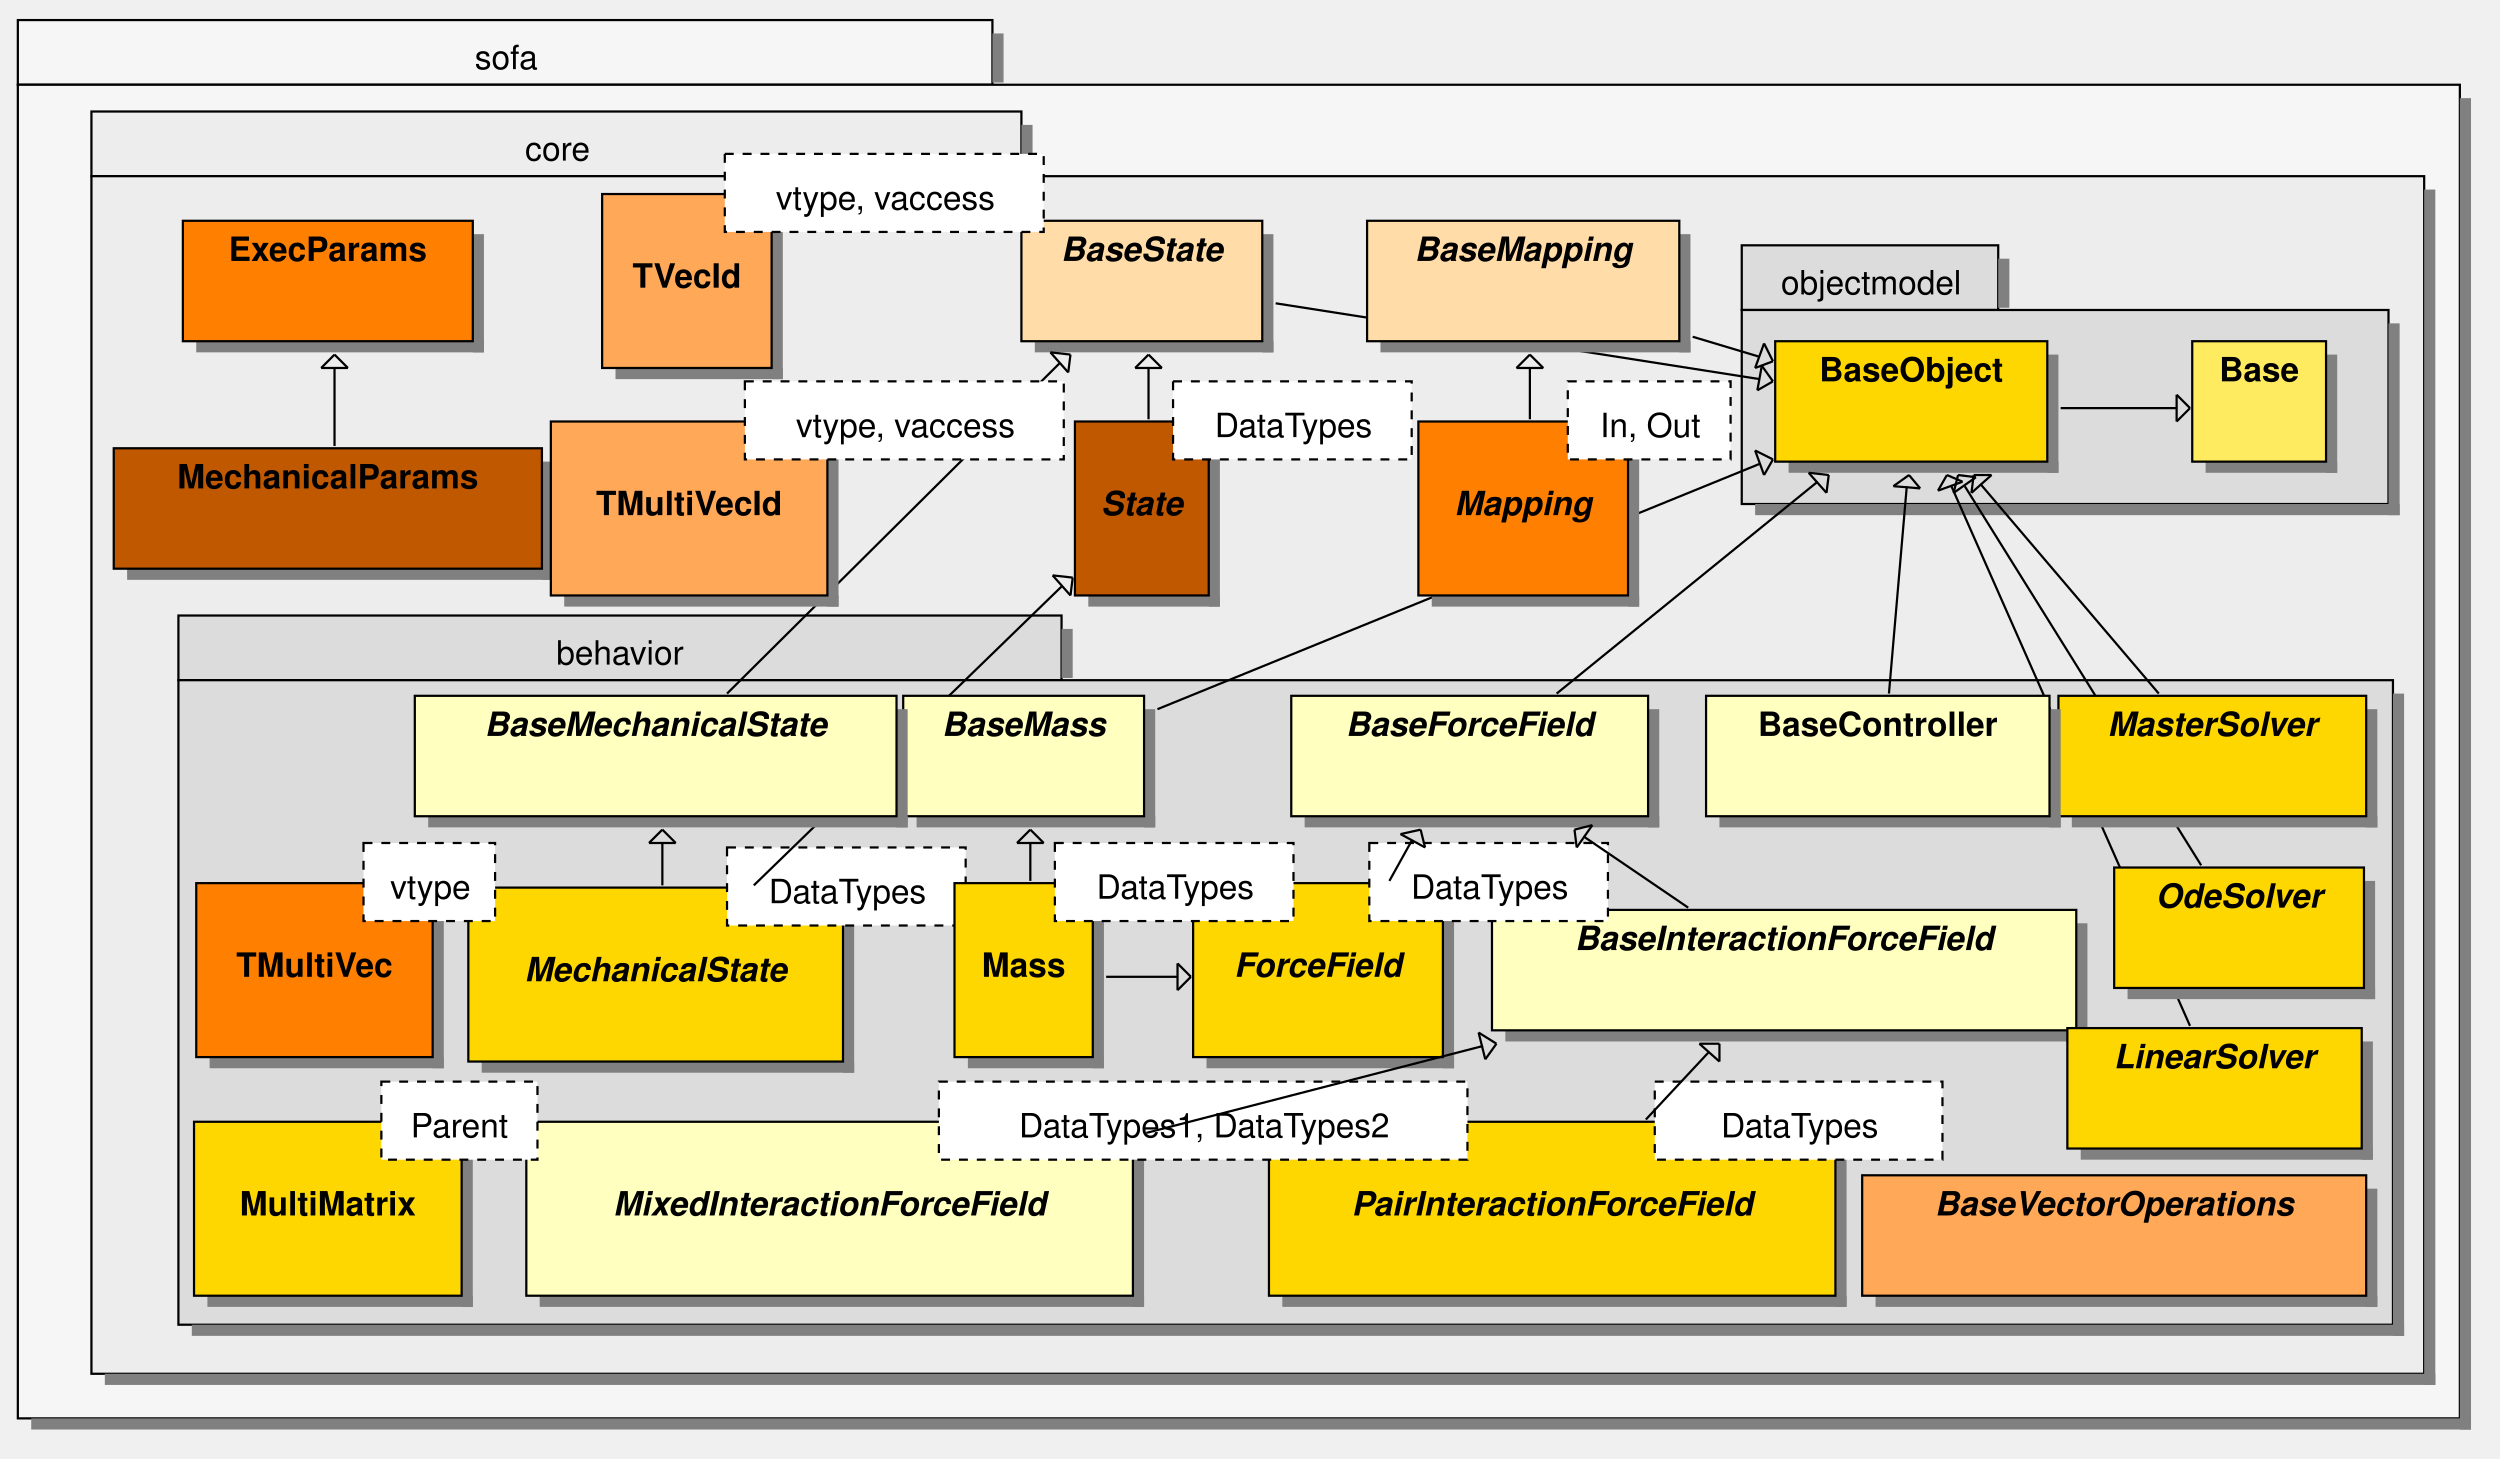
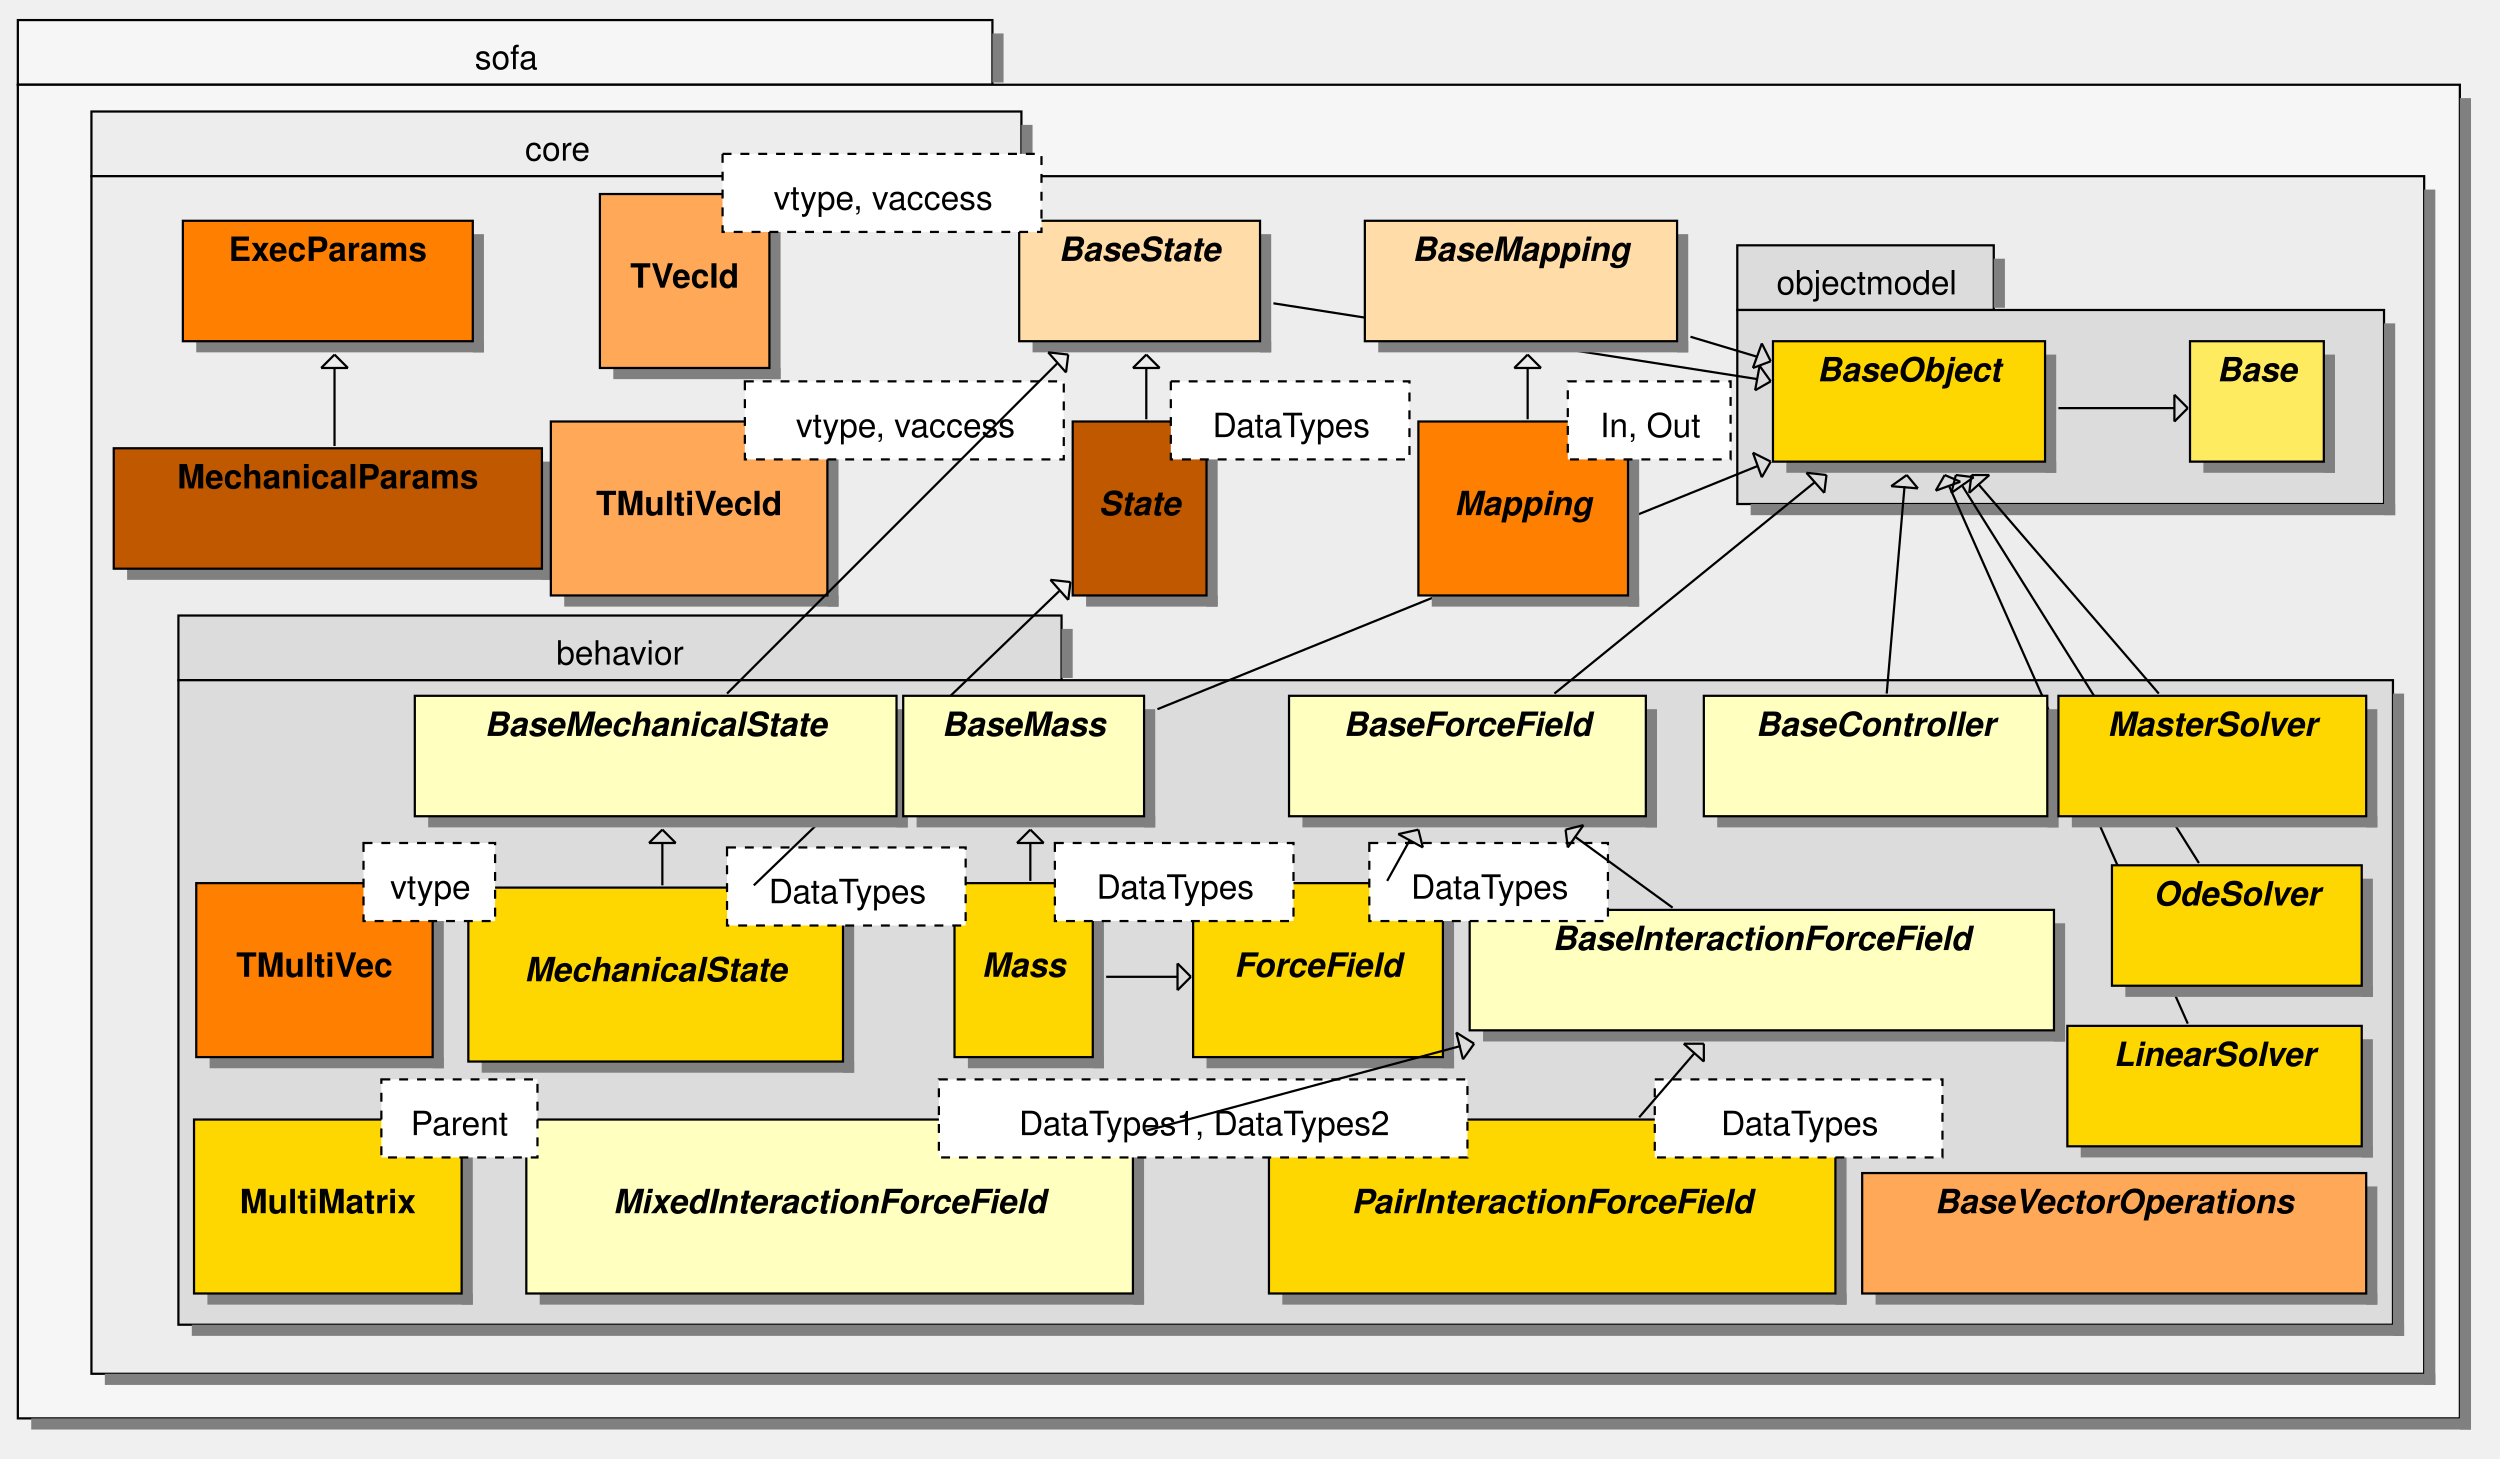
<svg xmlns="http://www.w3.org/2000/svg" width="1121" height="654" version="1.1">
  <g>
    <rect fill="#f6f6f6" stroke="black" stroke-width="1" stroke-opacity="1" x="8" y="9" width="437" height="29" />
    <rect fill="#808080" stroke="none" stroke-opacity="1" x="445" y="15" width="5" height="22" />
    <text font-family="Helvetica" font-size="15" fill="#000000" xml:space="preserve" text-anchor="middle" x="227" y="31">sofa</text>
    <rect fill="#f6f6f6" stroke="black" stroke-width="1" stroke-opacity="1" x="8" y="38" width="1095" height="598" />
    <rect fill="#808080" stroke="none" stroke-opacity="1" x="1103" y="44" width="5" height="597" />
    <rect fill="#808080" stroke="none" stroke-opacity="1" x="14" y="636" width="1094" height="5" />
  </g>
  <g>
    <rect fill="#ededed" stroke="black" stroke-width="1" stroke-opacity="1" x="41" y="50" width="417" height="29" />
    <rect fill="#808080" stroke="none" stroke-opacity="1" x="458" y="56" width="5" height="22" />
    <text font-family="Helvetica" font-size="15" fill="#000000" xml:space="preserve" text-anchor="middle" x="250" y="72">core</text>
    <rect fill="#ededed" stroke="black" stroke-width="1" stroke-opacity="1" x="41" y="79" width="1046" height="537" />
    <rect fill="#808080" stroke="none" stroke-opacity="1" x="1087" y="85" width="5" height="536" />
    <rect fill="#808080" stroke="none" stroke-opacity="1" x="47" y="616" width="1045" height="5" />
  </g>
  <g>
-     <rect fill="#dcdcdc" stroke="black" stroke-width="1" stroke-opacity="1" x="781" y="110" width="115" height="29" />
-     <rect fill="#808080" stroke="none" stroke-opacity="1" x="896" y="116" width="5" height="22" />
-     <text font-family="Helvetica" font-size="15" fill="#000000" xml:space="preserve" text-anchor="middle" x="839" y="132">objectmodel</text>
-     <rect fill="#dcdcdc" stroke="black" stroke-width="1" stroke-opacity="1" x="781" y="139" width="290" height="87" />
-     <rect fill="#808080" stroke="none" stroke-opacity="1" x="1071" y="145" width="5" height="86" />
-     <rect fill="#808080" stroke="none" stroke-opacity="1" x="787" y="226" width="289" height="5" />
-   </g>
-   <g>
    <rect fill="#dcdcdc" stroke="black" stroke-width="1" stroke-opacity="1" x="80" y="276" width="396" height="29" />
    <rect fill="#808080" stroke="none" stroke-opacity="1" x="476" y="282" width="5" height="22" />
    <text font-family="Helvetica" font-size="15" fill="#000000" xml:space="preserve" text-anchor="middle" x="278" y="298">behavior</text>
    <rect fill="#dcdcdc" stroke="black" stroke-width="1" stroke-opacity="1" x="80" y="305" width="993" height="289" />
    <rect fill="#808080" stroke="none" stroke-opacity="1" x="1073" y="311" width="5" height="288" />
    <rect fill="#808080" stroke="none" stroke-opacity="1" x="86" y="594" width="992" height="5" />
  </g>
  <g>
-     <rect fill="#808080" stroke="none" stroke-opacity="1" x="918" y="159" width="5" height="53" />
-     <rect fill="#808080" stroke="none" stroke-opacity="1" x="802" y="207" width="121" height="5" />
-     <rect fill="#ffd700" stroke="black" stroke-width="1" stroke-opacity="1" x="796" y="153" width="122" height="54" />
-     <text font-family="Helvetica" font-size="15" fill="#000000" xml:space="preserve" font-weight="bold" text-anchor="middle" x="857" y="171">BaseObject</text>
-   </g>
-   <g>
-     <rect fill="#808080" stroke="none" stroke-opacity="1" x="739" y="318" width="5" height="53" />
-     <rect fill="#808080" stroke="none" stroke-opacity="1" x="585" y="366" width="159" height="5" />
-     <rect fill="#ffffc0" stroke="black" stroke-width="1" stroke-opacity="1" x="579" y="312" width="160" height="54" />
-     <text font-family="Helvetica" font-size="15" fill="#000000" xml:space="preserve" font-weight="bold" font-style="italic" text-anchor="middle" x="659" y="330">BaseForceField</text>
-   </g>
-   <g>
-     <rect fill="#808080" stroke="none" stroke-opacity="1" x="566" y="105" width="5" height="53" />
-     <rect fill="#808080" stroke="none" stroke-opacity="1" x="464" y="153" width="107" height="5" />
-     <rect fill="#ffdca8" stroke="black" stroke-width="1" stroke-opacity="1" x="458" y="99" width="108" height="54" />
-     <text font-family="Helvetica" font-size="15" fill="#000000" xml:space="preserve" font-weight="bold" font-style="italic" text-anchor="middle" x="512" y="117">BaseState</text>
-   </g>
-   <g>
-     <line stroke="black" stroke-opacity="1" x1="572" y1="136" x2="789" y2="170" />
-     <line stroke="black" stroke-opacity="1" x1="795" y1="171" x2="790" y2="164" />
-     <line stroke="black" stroke-opacity="1" x1="795" y1="171" x2="788" y2="175" />
-     <line stroke="black" stroke-opacity="1" x1="790" y1="164" x2="788" y2="175" />
-   </g>
-   <g>
-     <line stroke="black" stroke-opacity="1" x1="698" y1="311" x2="815" y2="216" />
-     <line stroke="black" stroke-opacity="1" x1="820" y1="213" x2="811" y2="212" />
-     <line stroke="black" stroke-opacity="1" x1="820" y1="213" x2="819" y2="221" />
-     <line stroke="black" stroke-opacity="1" x1="811" y1="212" x2="819" y2="221" />
+     <rect fill="#dcdcdc" stroke="black" stroke-width="1" stroke-opacity="1" x="779" y="110" width="115" height="29" />
+     <rect fill="#808080" stroke="none" stroke-opacity="1" x="894" y="116" width="5" height="22" />
+     <text font-family="Helvetica" font-size="15" fill="#000000" xml:space="preserve" text-anchor="middle" x="837" y="132">objectmodel</text>
+     <rect fill="#dcdcdc" stroke="black" stroke-width="1" stroke-opacity="1" x="779" y="139" width="290" height="87" />
+     <rect fill="#808080" stroke="none" stroke-opacity="1" x="1069" y="145" width="5" height="86" />
+     <rect fill="#808080" stroke="none" stroke-opacity="1" x="785" y="226" width="289" height="5" />
+   </g>
+   <g>
+     <rect fill="#808080" stroke="none" stroke-opacity="1" x="917" y="159" width="5" height="53" />
+     <rect fill="#808080" stroke="none" stroke-opacity="1" x="801" y="207" width="121" height="5" />
+     <rect fill="#ffd700" stroke="black" stroke-width="1" stroke-opacity="1" x="795" y="153" width="122" height="54" />
+     <text font-family="Helvetica" font-size="15" fill="#000000" xml:space="preserve" font-weight="bold" font-style="italic" text-anchor="middle" x="856" y="171">BaseObject</text>
+   </g>
+   <g>
+     <rect fill="#808080" stroke="none" stroke-opacity="1" x="738" y="318" width="5" height="53" />
+     <rect fill="#808080" stroke="none" stroke-opacity="1" x="584" y="366" width="159" height="5" />
+     <rect fill="#ffffc0" stroke="black" stroke-width="1" stroke-opacity="1" x="578" y="312" width="160" height="54" />
+     <text font-family="Helvetica" font-size="15" fill="#000000" xml:space="preserve" font-weight="bold" font-style="italic" text-anchor="middle" x="658" y="330">BaseForceField</text>
+   </g>
+   <g>
+     <rect fill="#808080" stroke="none" stroke-opacity="1" x="565" y="105" width="5" height="53" />
+     <rect fill="#808080" stroke="none" stroke-opacity="1" x="463" y="153" width="107" height="5" />
+     <rect fill="#ffdca8" stroke="black" stroke-width="1" stroke-opacity="1" x="457" y="99" width="108" height="54" />
+     <text font-family="Helvetica" font-size="15" fill="#000000" xml:space="preserve" font-weight="bold" font-style="italic" text-anchor="middle" x="511" y="117">BaseState</text>
+   </g>
+   <g>
+     <line stroke="black" stroke-opacity="1" x1="697" y1="311" x2="814" y2="216" />
+     <line stroke="black" stroke-opacity="1" x1="819" y1="213" x2="810" y2="212" />
+     <line stroke="black" stroke-opacity="1" x1="819" y1="213" x2="818" y2="221" />
+     <line stroke="black" stroke-opacity="1" x1="810" y1="212" x2="818" y2="221" />
+   </g>
+   <g>
+     <line stroke="black" stroke-opacity="1" x1="571" y1="136" x2="788" y2="170" />
+     <line stroke="black" stroke-opacity="1" x1="794" y1="171" x2="789" y2="164" />
+     <line stroke="black" stroke-opacity="1" x1="794" y1="171" x2="787" y2="175" />
+     <line stroke="black" stroke-opacity="1" x1="789" y1="164" x2="787" y2="175" />
  </g>
  <g>
    <rect fill="#808080" stroke="none" stroke-opacity="1" x="647" y="402" width="5" height="77" />
    <rect fill="#808080" stroke="none" stroke-opacity="1" x="541" y="474" width="111" height="5" />
    <rect fill="#ffd700" stroke="black" stroke-width="1" stroke-opacity="1" x="535" y="396" width="112" height="78" />
    <text font-family="Helvetica" font-size="15" fill="#000000" xml:space="preserve" font-weight="bold" font-style="italic" text-anchor="middle" x="591" y="438">ForceField</text>
  </g>
  <g>
-     <rect fill="#808080" stroke="none" stroke-opacity="1" x="931" y="414" width="5" height="53" />
-     <rect fill="#808080" stroke="none" stroke-opacity="1" x="675" y="462" width="261" height="5" />
-     <rect fill="#ffffc0" stroke="black" stroke-width="1" stroke-opacity="1" x="669" y="408" width="262" height="54" />
-     <text font-family="Helvetica" font-size="15" fill="#000000" xml:space="preserve" font-weight="bold" font-style="italic" text-anchor="middle" x="800" y="426">BaseInteractionForceField</text>
-   </g>
-   <g>
-     <rect fill="#808080" stroke="none" stroke-opacity="1" x="346" y="93" width="5" height="77" />
-     <rect fill="#808080" stroke="none" stroke-opacity="1" x="276" y="165" width="75" height="5" />
-     <rect fill="#ffa858" stroke="black" stroke-width="1" stroke-opacity="1" x="270" y="87" width="76" height="78" />
-     <text font-family="Helvetica" font-size="15" fill="#000000" xml:space="preserve" font-weight="bold" text-anchor="middle" x="308" y="129">TVecId</text>
-   </g>
-   <g>
-     <rect fill="#808080" stroke="none" stroke-opacity="1" x="542" y="195" width="5" height="77" />
-     <rect fill="#808080" stroke="none" stroke-opacity="1" x="488" y="267" width="59" height="5" />
-     <rect fill="#c05800" stroke="black" stroke-width="1" stroke-opacity="1" x="482" y="189" width="60" height="78" />
-     <text font-family="Helvetica" font-size="15" fill="#000000" xml:space="preserve" font-weight="bold" font-style="italic" text-anchor="middle" x="512" y="231">State</text>
-   </g>
-   <g>
-     <rect fill="white" stroke-dasharray="4,4" stroke="black" stroke-width="1" stroke-opacity="1" x="325" y="69" width="143" height="35" />
-     <text font-family="Helvetica" font-size="15" fill="#000000" xml:space="preserve" text-anchor="middle" x="397" y="94">vtype, vaccess</text>
-   </g>
-   <g>
-     <rect fill="white" stroke-dasharray="4,4" stroke="black" stroke-width="1" stroke-opacity="1" x="526" y="171" width="107" height="35" />
-     <text font-family="Helvetica" font-size="15" fill="#000000" xml:space="preserve" text-anchor="middle" x="580" y="196">DataTypes</text>
+     <rect fill="#808080" stroke="none" stroke-opacity="1" x="541" y="195" width="5" height="77" />
+     <rect fill="#808080" stroke="none" stroke-opacity="1" x="487" y="267" width="59" height="5" />
+     <rect fill="#c05800" stroke="black" stroke-width="1" stroke-opacity="1" x="481" y="189" width="60" height="78" />
+     <text font-family="Helvetica" font-size="15" fill="#000000" xml:space="preserve" font-weight="bold" font-style="italic" text-anchor="middle" x="511" y="231">State</text>
+   </g>
+   <g>
+     <rect fill="#808080" stroke="none" stroke-opacity="1" x="921" y="414" width="5" height="53" />
+     <rect fill="#808080" stroke="none" stroke-opacity="1" x="665" y="462" width="261" height="5" />
+     <rect fill="#ffffc0" stroke="black" stroke-width="1" stroke-opacity="1" x="659" y="408" width="262" height="54" />
+     <text font-family="Helvetica" font-size="15" fill="#000000" xml:space="preserve" font-weight="bold" font-style="italic" text-anchor="middle" x="790" y="426">BaseInteractionForceField</text>
+   </g>
+   <g>
+     <rect fill="#808080" stroke="none" stroke-opacity="1" x="345" y="93" width="5" height="77" />
+     <rect fill="#808080" stroke="none" stroke-opacity="1" x="275" y="165" width="75" height="5" />
+     <rect fill="#ffa858" stroke="black" stroke-width="1" stroke-opacity="1" x="269" y="87" width="76" height="78" />
+     <text font-family="Helvetica" font-size="15" fill="#000000" xml:space="preserve" font-weight="bold" text-anchor="middle" x="307" y="129">TVecId</text>
  </g>
  <g>
    <rect fill="white" stroke-dasharray="4,4" stroke="black" stroke-width="1" stroke-opacity="1" x="614" y="378" width="107" height="35" />
    <text font-family="Helvetica" font-size="15" fill="#000000" xml:space="preserve" text-anchor="middle" x="668" y="403">DataTypes</text>
  </g>
  <g>
-     <line stroke="black" stroke-opacity="1" x1="757" y1="407" x2="710" y2="375" />
-     <line stroke="black" stroke-opacity="1" x1="706" y1="372" x2="707" y2="380" />
-     <line stroke="black" stroke-opacity="1" x1="706" y1="372" x2="714" y2="370" />
-     <line stroke="black" stroke-opacity="1" x1="707" y1="380" x2="714" y2="370" />
-   </g>
-   <g>
-     <line stroke="black" stroke-opacity="1" x1="515" y1="188" x2="515" y2="165" />
-     <line stroke="black" stroke-opacity="1" x1="515" y1="159" x2="509" y2="165" />
-     <line stroke="black" stroke-opacity="1" x1="515" y1="159" x2="521" y2="165" />
-     <line stroke="black" stroke-opacity="1" x1="509" y1="165" x2="521" y2="165" />
-   </g>
-   <g>
-     <line stroke="black" stroke-opacity="1" x1="623" y1="395" x2="633" y2="377" />
-     <line stroke="black" stroke-opacity="1" x1="637" y1="372" x2="628" y2="374" />
-     <line stroke="black" stroke-opacity="1" x1="637" y1="372" x2="639" y2="380" />
-     <line stroke="black" stroke-opacity="1" x1="628" y1="374" x2="639" y2="380" />
-   </g>
-   <g>
-     <rect fill="#808080" stroke="none" stroke-opacity="1" x="1059" y="467" width="5" height="53" />
-     <rect fill="#808080" stroke="none" stroke-opacity="1" x="933" y="515" width="131" height="5" />
-     <rect fill="#ffd700" stroke="black" stroke-width="1" stroke-opacity="1" x="927" y="461" width="132" height="54" />
-     <text font-family="Helvetica" font-size="15" fill="#000000" xml:space="preserve" font-weight="bold" font-style="italic" text-anchor="middle" x="993" y="479">LinearSolver</text>
-   </g>
-   <g>
-     <line stroke="black" stroke-opacity="1" x1="982" y1="460" x2="875" y2="218" />
-     <line stroke="black" stroke-opacity="1" x1="873" y1="213" x2="869" y2="220" />
-     <line stroke="black" stroke-opacity="1" x1="873" y1="213" x2="880" y2="216" />
-     <line stroke="black" stroke-opacity="1" x1="869" y1="220" x2="880" y2="216" />
-   </g>
-   <g>
-     <rect fill="#808080" stroke="none" stroke-opacity="1" x="823" y="509" width="5" height="77" />
-     <rect fill="#808080" stroke="none" stroke-opacity="1" x="575" y="581" width="253" height="5" />
-     <rect fill="#ffd700" stroke="black" stroke-width="1" stroke-opacity="1" x="569" y="503" width="254" height="78" />
-     <text font-family="Helvetica" font-size="15" fill="#000000" xml:space="preserve" font-weight="bold" font-style="italic" text-anchor="middle" x="696" y="545">PairInteractionForceField</text>
-   </g>
-   <g>
-     <rect fill="white" stroke-dasharray="4,4" stroke="black" stroke-width="1" stroke-opacity="1" x="742" y="485" width="129" height="35" />
-     <text font-family="Helvetica" font-size="15" fill="#000000" xml:space="preserve" text-anchor="middle" x="807" y="510">DataTypes</text>
-   </g>
-   <g>
-     <line stroke="black" stroke-opacity="1" x1="738" y1="502" x2="766" y2="472" />
-     <line stroke="black" stroke-opacity="1" x1="771" y1="468" x2="762" y2="468" />
-     <line stroke="black" stroke-opacity="1" x1="771" y1="468" x2="771" y2="476" />
-     <line stroke="black" stroke-opacity="1" x1="762" y1="468" x2="771" y2="476" />
-   </g>
-   <g>
-     <rect fill="#808080" stroke="none" stroke-opacity="1" x="1060" y="395" width="5" height="53" />
-     <rect fill="#808080" stroke="none" stroke-opacity="1" x="954" y="443" width="111" height="5" />
-     <rect fill="#ffd700" stroke="black" stroke-width="1" stroke-opacity="1" x="948" y="389" width="112" height="54" />
-     <text font-family="Helvetica" font-size="15" fill="#000000" xml:space="preserve" font-weight="bold" font-style="italic" text-anchor="middle" x="1004" y="407">OdeSolver</text>
-   </g>
-   <g>
-     <line stroke="black" stroke-opacity="1" x1="987" y1="388" x2="881" y2="218" />
-     <line stroke="black" stroke-opacity="1" x1="878" y1="213" x2="876" y2="221" />
-     <line stroke="black" stroke-opacity="1" x1="878" y1="213" x2="886" y2="214" />
-     <line stroke="black" stroke-opacity="1" x1="876" y1="221" x2="886" y2="214" />
+     <rect fill="white" stroke-dasharray="4,4" stroke="black" stroke-width="1" stroke-opacity="1" x="525" y="171" width="107" height="35" />
+     <text font-family="Helvetica" font-size="15" fill="#000000" xml:space="preserve" text-anchor="middle" x="579" y="196">DataTypes</text>
+   </g>
+   <g>
+     <rect fill="white" stroke-dasharray="4,4" stroke="black" stroke-width="1" stroke-opacity="1" x="324" y="69" width="143" height="35" />
+     <text font-family="Helvetica" font-size="15" fill="#000000" xml:space="preserve" text-anchor="middle" x="396" y="94">vtype, vaccess</text>
+   </g>
+   <g>
+     <line stroke="black" stroke-opacity="1" x1="622" y1="395" x2="632" y2="377" />
+     <line stroke="black" stroke-opacity="1" x1="636" y1="372" x2="627" y2="374" />
+     <line stroke="black" stroke-opacity="1" x1="636" y1="372" x2="638" y2="380" />
+     <line stroke="black" stroke-opacity="1" x1="627" y1="374" x2="638" y2="380" />
+   </g>
+   <g>
+     <line stroke="black" stroke-opacity="1" x1="514" y1="188" x2="514" y2="165" />
+     <line stroke="black" stroke-opacity="1" x1="514" y1="159" x2="508" y2="165" />
+     <line stroke="black" stroke-opacity="1" x1="514" y1="159" x2="520" y2="165" />
+     <line stroke="black" stroke-opacity="1" x1="508" y1="165" x2="520" y2="165" />
+   </g>
+   <g>
+     <line stroke="black" stroke-opacity="1" x1="750" y1="407" x2="706" y2="375" />
+     <line stroke="black" stroke-opacity="1" x1="702" y1="372" x2="703" y2="380" />
+     <line stroke="black" stroke-opacity="1" x1="702" y1="372" x2="710" y2="370" />
+     <line stroke="black" stroke-opacity="1" x1="703" y1="380" x2="710" y2="370" />
+   </g>
+   <g>
+     <rect fill="#808080" stroke="none" stroke-opacity="1" x="1059" y="466" width="5" height="53" />
+     <rect fill="#808080" stroke="none" stroke-opacity="1" x="933" y="514" width="131" height="5" />
+     <rect fill="#ffd700" stroke="black" stroke-width="1" stroke-opacity="1" x="927" y="460" width="132" height="54" />
+     <text font-family="Helvetica" font-size="15" fill="#000000" xml:space="preserve" font-weight="bold" font-style="italic" text-anchor="middle" x="993" y="478">LinearSolver</text>
+   </g>
+   <g>
+     <rect fill="#808080" stroke="none" stroke-opacity="1" x="823" y="508" width="5" height="77" />
+     <rect fill="#808080" stroke="none" stroke-opacity="1" x="575" y="580" width="253" height="5" />
+     <rect fill="#ffd700" stroke="black" stroke-width="1" stroke-opacity="1" x="569" y="502" width="254" height="78" />
+     <text font-family="Helvetica" font-size="15" fill="#000000" xml:space="preserve" font-weight="bold" font-style="italic" text-anchor="middle" x="696" y="544">PairInteractionForceField</text>
+   </g>
+   <g>
+     <line stroke="black" stroke-opacity="1" x1="981" y1="459" x2="874" y2="218" />
+     <line stroke="black" stroke-opacity="1" x1="872" y1="213" x2="868" y2="220" />
+     <line stroke="black" stroke-opacity="1" x1="872" y1="213" x2="879" y2="216" />
+     <line stroke="black" stroke-opacity="1" x1="868" y1="220" x2="879" y2="216" />
+   </g>
+   <g>
+     <rect fill="white" stroke-dasharray="4,4" stroke="black" stroke-width="1" stroke-opacity="1" x="742" y="484" width="129" height="35" />
+     <text font-family="Helvetica" font-size="15" fill="#000000" xml:space="preserve" text-anchor="middle" x="807" y="509">DataTypes</text>
+   </g>
+   <g>
+     <line stroke="black" stroke-opacity="1" x1="735" y1="501" x2="760" y2="472" />
+     <line stroke="black" stroke-opacity="1" x1="764" y1="468" x2="755" y2="468" />
+     <line stroke="black" stroke-opacity="1" x1="764" y1="468" x2="764" y2="476" />
+     <line stroke="black" stroke-opacity="1" x1="755" y1="468" x2="764" y2="476" />
+   </g>
+   <g>
+     <rect fill="#808080" stroke="none" stroke-opacity="1" x="1059" y="394" width="5" height="53" />
+     <rect fill="#808080" stroke="none" stroke-opacity="1" x="953" y="442" width="111" height="5" />
+     <rect fill="#ffd700" stroke="black" stroke-width="1" stroke-opacity="1" x="947" y="388" width="112" height="54" />
+     <text font-family="Helvetica" font-size="15" fill="#000000" xml:space="preserve" font-weight="bold" font-style="italic" text-anchor="middle" x="1003" y="406">OdeSolver</text>
+   </g>
+   <g>
+     <line stroke="black" stroke-opacity="1" x1="986" y1="387" x2="880" y2="218" />
+     <line stroke="black" stroke-opacity="1" x1="877" y1="213" x2="875" y2="221" />
+     <line stroke="black" stroke-opacity="1" x1="877" y1="213" x2="885" y2="214" />
+     <line stroke="black" stroke-opacity="1" x1="875" y1="221" x2="885" y2="214" />
+   </g>
+   <g>
+     <rect fill="#808080" stroke="none" stroke-opacity="1" x="918" y="318" width="5" height="53" />
+     <rect fill="#808080" stroke="none" stroke-opacity="1" x="770" y="366" width="153" height="5" />
+     <rect fill="#ffffc0" stroke="black" stroke-width="1" stroke-opacity="1" x="764" y="312" width="154" height="54" />
+     <text font-family="Helvetica" font-size="15" fill="#000000" xml:space="preserve" font-weight="bold" font-style="italic" text-anchor="middle" x="841" y="330">BaseController</text>
+   </g>
+   <g>
+     <line stroke="black" stroke-opacity="1" x1="846" y1="311" x2="854" y2="218" />
+     <line stroke="black" stroke-opacity="1" x1="855" y1="213" x2="848" y2="218" />
+     <line stroke="black" stroke-opacity="1" x1="855" y1="213" x2="860" y2="219" />
+     <line stroke="black" stroke-opacity="1" x1="848" y1="218" x2="860" y2="219" />
  </g>
  <g>
    <rect fill="#808080" stroke="none" stroke-opacity="1" x="1061" y="318" width="5" height="53" />
    <rect fill="#808080" stroke="none" stroke-opacity="1" x="929" y="366" width="137" height="5" />
    <rect fill="#ffd700" stroke="black" stroke-width="1" stroke-opacity="1" x="923" y="312" width="138" height="54" />
    <text font-family="Helvetica" font-size="15" fill="#000000" xml:space="preserve" font-weight="bold" font-style="italic" text-anchor="middle" x="992" y="330">MasterSolver</text>
  </g>
  <g>
-     <line stroke="black" stroke-opacity="1" x1="968" y1="311" x2="888" y2="217" />
-     <line stroke="black" stroke-opacity="1" x1="885" y1="213" x2="884" y2="221" />
-     <line stroke="black" stroke-opacity="1" x1="885" y1="213" x2="893" y2="213" />
-     <line stroke="black" stroke-opacity="1" x1="884" y1="221" x2="893" y2="213" />
-   </g>
-   <g>
-     <rect fill="#808080" stroke="none" stroke-opacity="1" x="919" y="318" width="5" height="53" />
-     <rect fill="#808080" stroke="none" stroke-opacity="1" x="771" y="366" width="153" height="5" />
-     <rect fill="#ffffc0" stroke="black" stroke-width="1" stroke-opacity="1" x="765" y="312" width="154" height="54" />
-     <text font-family="Helvetica" font-size="15" fill="#000000" xml:space="preserve" font-weight="bold" text-anchor="middle" x="842" y="330">BaseController</text>
-   </g>
-   <g>
-     <line stroke="black" stroke-opacity="1" x1="847" y1="311" x2="855" y2="218" />
-     <line stroke="black" stroke-opacity="1" x1="856" y1="213" x2="849" y2="218" />
-     <line stroke="black" stroke-opacity="1" x1="856" y1="213" x2="861" y2="219" />
-     <line stroke="black" stroke-opacity="1" x1="849" y1="218" x2="861" y2="219" />
+     <line stroke="black" stroke-opacity="1" x1="968" y1="311" x2="887" y2="217" />
+     <line stroke="black" stroke-opacity="1" x1="884" y1="213" x2="883" y2="221" />
+     <line stroke="black" stroke-opacity="1" x1="884" y1="213" x2="892" y2="213" />
+     <line stroke="black" stroke-opacity="1" x1="883" y1="221" x2="892" y2="213" />
+   </g>
+   <g>
+     <rect fill="#808080" stroke="none" stroke-opacity="1" x="490" y="402" width="5" height="77" />
+     <rect fill="#808080" stroke="none" stroke-opacity="1" x="434" y="474" width="61" height="5" />
+     <rect fill="#ffd700" stroke="black" stroke-width="1" stroke-opacity="1" x="428" y="396" width="62" height="78" />
+     <text font-family="Helvetica" font-size="15" fill="#000000" xml:space="preserve" font-weight="bold" font-style="italic" text-anchor="middle" x="459" y="438">Mass</text>
+   </g>
+   <g>
+     <rect fill="#808080" stroke="none" stroke-opacity="1" x="212" y="105" width="5" height="53" />
+     <rect fill="#808080" stroke="none" stroke-opacity="1" x="88" y="153" width="129" height="5" />
+     <rect fill="#ff8000" stroke="black" stroke-width="1" stroke-opacity="1" x="82" y="99" width="130" height="54" />
+     <text font-family="Helvetica" font-size="15" fill="#000000" xml:space="preserve" font-weight="bold" text-anchor="middle" x="147" y="117">ExecParams</text>
+   </g>
+   <g>
+     <rect fill="white" stroke-dasharray="4,4" stroke="black" stroke-width="1" stroke-opacity="1" x="473" y="378" width="107" height="35" />
+     <text font-family="Helvetica" font-size="15" fill="#000000" xml:space="preserve" text-anchor="middle" x="527" y="403">DataTypes</text>
+   </g>
+   <g>
+     <line stroke="black" stroke-opacity="1" x1="496" y1="438" x2="528" y2="438" />
+     <line stroke="black" stroke-opacity="1" x1="534" y1="438" x2="528" y2="432" />
+     <line stroke="black" stroke-opacity="1" x1="534" y1="438" x2="528" y2="444" />
+     <line stroke="black" stroke-opacity="1" x1="528" y1="432" x2="528" y2="444" />
+   </g>
+   <g>
+     <rect fill="#808080" stroke="none" stroke-opacity="1" x="508" y="508" width="5" height="77" />
+     <rect fill="#808080" stroke="none" stroke-opacity="1" x="242" y="580" width="271" height="5" />
+     <rect fill="#ffffc0" stroke="black" stroke-width="1" stroke-opacity="1" x="236" y="502" width="272" height="78" />
+     <text font-family="Helvetica" font-size="15" fill="#000000" xml:space="preserve" font-weight="bold" font-style="italic" text-anchor="middle" x="372" y="544">MixedInteractionForceField</text>
+   </g>
+   <g>
+     <rect fill="white" stroke-dasharray="4,4" stroke="black" stroke-width="1" stroke-opacity="1" x="421" y="484" width="237" height="35" />
+     <text font-family="Helvetica" font-size="15" fill="#000000" xml:space="preserve" text-anchor="middle" x="540" y="509">DataTypes1, DataTypes2</text>
+   </g>
+   <g>
+     <rect fill="#808080" stroke="none" stroke-opacity="1" x="1042" y="159" width="5" height="53" />
+     <rect fill="#808080" stroke="none" stroke-opacity="1" x="988" y="207" width="59" height="5" />
+     <rect fill="#ffeb60" stroke="black" stroke-width="1" stroke-opacity="1" x="982" y="153" width="60" height="54" />
+     <text font-family="Helvetica" font-size="15" fill="#000000" xml:space="preserve" font-weight="bold" font-style="italic" text-anchor="middle" x="1012" y="171">Base</text>
+   </g>
+   <g>
+     <rect fill="#808080" stroke="none" stroke-opacity="1" x="243" y="207" width="5" height="53" />
+     <rect fill="#808080" stroke="none" stroke-opacity="1" x="57" y="255" width="191" height="5" />
+     <rect fill="#c05800" stroke="black" stroke-width="1" stroke-opacity="1" x="51" y="201" width="192" height="54" />
+     <text font-family="Helvetica" font-size="15" fill="#000000" xml:space="preserve" font-weight="bold" text-anchor="middle" x="147" y="219">MechanicalParams</text>
+   </g>
+   <g>
+     <rect fill="#808080" stroke="none" stroke-opacity="1" x="1061" y="532" width="5" height="53" />
+     <rect fill="#808080" stroke="none" stroke-opacity="1" x="841" y="580" width="225" height="5" />
+     <rect fill="#ffa858" stroke="black" stroke-width="1" stroke-opacity="1" x="835" y="526" width="226" height="54" />
+     <text font-family="Helvetica" font-size="15" fill="#000000" xml:space="preserve" font-weight="bold" font-style="italic" text-anchor="middle" x="948" y="544">BaseVectorOperations</text>
+   </g>
+   <g>
+     <line stroke="black" stroke-opacity="1" x1="514" y1="507" x2="655" y2="469" />
+     <line stroke="black" stroke-opacity="1" x1="661" y1="468" x2="653" y2="463" />
+     <line stroke="black" stroke-opacity="1" x1="661" y1="468" x2="656" y2="475" />
+     <line stroke="black" stroke-opacity="1" x1="653" y1="463" x2="656" y2="475" />
+   </g>
+   <g>
+     <line stroke="black" stroke-opacity="1" x1="923" y1="183" x2="975" y2="183" />
+     <line stroke="black" stroke-opacity="1" x1="981" y1="183" x2="975" y2="177" />
+     <line stroke="black" stroke-opacity="1" x1="981" y1="183" x2="975" y2="189" />
+     <line stroke="black" stroke-opacity="1" x1="975" y1="177" x2="975" y2="189" />
+   </g>
+   <g>
+     <line stroke="black" stroke-opacity="1" x1="150" y1="200" x2="150" y2="165" />
+     <line stroke="black" stroke-opacity="1" x1="150" y1="159" x2="144" y2="165" />
+     <line stroke="black" stroke-opacity="1" x1="150" y1="159" x2="156" y2="165" />
+     <line stroke="black" stroke-opacity="1" x1="144" y1="165" x2="156" y2="165" />
+   </g>
+   <g>
+     <rect fill="#808080" stroke="none" stroke-opacity="1" x="207" y="508" width="5" height="77" />
+     <rect fill="#808080" stroke="none" stroke-opacity="1" x="93" y="580" width="119" height="5" />
+     <rect fill="#ffd700" stroke="black" stroke-width="1" stroke-opacity="1" x="87" y="502" width="120" height="78" />
+     <text font-family="Helvetica" font-size="15" fill="#000000" xml:space="preserve" font-weight="bold" text-anchor="middle" x="147" y="544">MultiMatrix</text>
+   </g>
+   <g>
+     <rect fill="white" stroke-dasharray="4,4" stroke="black" stroke-width="1" stroke-opacity="1" x="171" y="484" width="70" height="35" />
+     <text font-family="Helvetica" font-size="15" fill="#000000" xml:space="preserve" text-anchor="middle" x="206" y="509">Parent</text>
  </g>
  <g>
    <rect fill="#808080" stroke="none" stroke-opacity="1" x="378" y="404" width="5" height="77" />
    <rect fill="#808080" stroke="none" stroke-opacity="1" x="216" y="476" width="167" height="5" />
    <rect fill="#ffd700" stroke="black" stroke-width="1" stroke-opacity="1" x="210" y="398" width="168" height="78" />
    <text font-family="Helvetica" font-size="15" fill="#000000" xml:space="preserve" font-weight="bold" font-style="italic" text-anchor="middle" x="294" y="440">MechanicalState</text>
  </g>
  <g>
+     <rect fill="#808080" stroke="none" stroke-opacity="1" x="371" y="195" width="5" height="77" />
+     <rect fill="#808080" stroke="none" stroke-opacity="1" x="253" y="267" width="123" height="5" />
+     <rect fill="#ffa858" stroke="black" stroke-width="1" stroke-opacity="1" x="247" y="189" width="124" height="78" />
+     <text font-family="Helvetica" font-size="15" fill="#000000" xml:space="preserve" font-weight="bold" text-anchor="middle" x="309" y="231">TMultiVecId</text>
+   </g>
+   <g>
    <rect fill="white" stroke-dasharray="4,4" stroke="black" stroke-width="1" stroke-opacity="1" x="326" y="380" width="107" height="35" />
    <text font-family="Helvetica" font-size="15" fill="#000000" xml:space="preserve" text-anchor="middle" x="380" y="405">DataTypes</text>
  </g>
  <g>
-     <line stroke="black" stroke-opacity="1" x1="338" y1="397" x2="476" y2="263" />
-     <line stroke="black" stroke-opacity="1" x1="481" y1="259" x2="472" y2="258" />
-     <line stroke="black" stroke-opacity="1" x1="481" y1="259" x2="480" y2="267" />
-     <line stroke="black" stroke-opacity="1" x1="472" y1="258" x2="480" y2="267" />
+     <rect fill="white" stroke-dasharray="4,4" stroke="black" stroke-width="1" stroke-opacity="1" x="334" y="171" width="143" height="35" />
+     <text font-family="Helvetica" font-size="15" fill="#000000" xml:space="preserve" text-anchor="middle" x="406" y="196">vtype, vaccess</text>
+   </g>
+   <g>
+     <rect fill="#808080" stroke="none" stroke-opacity="1" x="752" y="105" width="5" height="53" />
+     <rect fill="#808080" stroke="none" stroke-opacity="1" x="618" y="153" width="139" height="5" />
+     <rect fill="#ffdca8" stroke="black" stroke-width="1" stroke-opacity="1" x="612" y="99" width="140" height="54" />
+     <text font-family="Helvetica" font-size="15" fill="#000000" xml:space="preserve" font-weight="bold" font-style="italic" text-anchor="middle" x="682" y="117">BaseMapping</text>
+   </g>
+   <g>
+     <line stroke="black" stroke-opacity="1" x1="338" y1="397" x2="475" y2="265" />
+     <line stroke="black" stroke-opacity="1" x1="480" y1="261" x2="471" y2="260" />
+     <line stroke="black" stroke-opacity="1" x1="480" y1="261" x2="479" y2="269" />
+     <line stroke="black" stroke-opacity="1" x1="471" y1="260" x2="479" y2="269" />
+   </g>
+   <g>
+     <line stroke="black" stroke-opacity="1" x1="758" y1="151" x2="788" y2="160" />
+     <line stroke="black" stroke-opacity="1" x1="794" y1="162" x2="790" y2="154" />
+     <line stroke="black" stroke-opacity="1" x1="794" y1="162" x2="786" y2="165" />
+     <line stroke="black" stroke-opacity="1" x1="790" y1="154" x2="786" y2="165" />
  </g>
  <g>
    <rect fill="#808080" stroke="none" stroke-opacity="1" x="194" y="402" width="5" height="77" />
    <rect fill="#808080" stroke="none" stroke-opacity="1" x="94" y="474" width="105" height="5" />
    <rect fill="#ff8000" stroke="black" stroke-width="1" stroke-opacity="1" x="88" y="396" width="106" height="78" />
    <text font-family="Helvetica" font-size="15" fill="#000000" xml:space="preserve" font-weight="bold" text-anchor="middle" x="141" y="438">TMultiVec</text>
  </g>
  <g>
    <rect fill="white" stroke-dasharray="4,4" stroke="black" stroke-width="1" stroke-opacity="1" x="163" y="378" width="59" height="35" />
    <text font-family="Helvetica" font-size="15" fill="#000000" xml:space="preserve" text-anchor="middle" x="193" y="403">vtype</text>
  </g>
  <g>
-     <rect fill="#808080" stroke="none" stroke-opacity="1" x="490" y="402" width="5" height="77" />
-     <rect fill="#808080" stroke="none" stroke-opacity="1" x="434" y="474" width="61" height="5" />
-     <rect fill="#ffd700" stroke="black" stroke-width="1" stroke-opacity="1" x="428" y="396" width="62" height="78" />
-     <text font-family="Helvetica" font-size="15" fill="#000000" xml:space="preserve" font-weight="bold" text-anchor="middle" x="459" y="438">Mass</text>
-   </g>
-   <g>
-     <rect fill="#808080" stroke="none" stroke-opacity="1" x="212" y="105" width="5" height="53" />
-     <rect fill="#808080" stroke="none" stroke-opacity="1" x="88" y="153" width="129" height="5" />
-     <rect fill="#ff8000" stroke="black" stroke-width="1" stroke-opacity="1" x="82" y="99" width="130" height="54" />
-     <text font-family="Helvetica" font-size="15" fill="#000000" xml:space="preserve" font-weight="bold" text-anchor="middle" x="147" y="117">ExecParams</text>
-   </g>
-   <g>
-     <rect fill="white" stroke-dasharray="4,4" stroke="black" stroke-width="1" stroke-opacity="1" x="473" y="378" width="107" height="35" />
-     <text font-family="Helvetica" font-size="15" fill="#000000" xml:space="preserve" text-anchor="middle" x="527" y="403">DataTypes</text>
-   </g>
-   <g>
-     <line stroke="black" stroke-opacity="1" x1="496" y1="438" x2="528" y2="438" />
-     <line stroke="black" stroke-opacity="1" x1="534" y1="438" x2="528" y2="432" />
-     <line stroke="black" stroke-opacity="1" x1="534" y1="438" x2="528" y2="444" />
-     <line stroke="black" stroke-opacity="1" x1="528" y1="432" x2="528" y2="444" />
-   </g>
-   <g>
-     <rect fill="#808080" stroke="none" stroke-opacity="1" x="508" y="509" width="5" height="77" />
-     <rect fill="#808080" stroke="none" stroke-opacity="1" x="242" y="581" width="271" height="5" />
-     <rect fill="#ffffc0" stroke="black" stroke-width="1" stroke-opacity="1" x="236" y="503" width="272" height="78" />
-     <text font-family="Helvetica" font-size="15" fill="#000000" xml:space="preserve" font-weight="bold" font-style="italic" text-anchor="middle" x="372" y="545">MixedInteractionForceField</text>
-   </g>
-   <g>
-     <rect fill="white" stroke-dasharray="4,4" stroke="black" stroke-width="1" stroke-opacity="1" x="421" y="485" width="237" height="35" />
-     <text font-family="Helvetica" font-size="15" fill="#000000" xml:space="preserve" text-anchor="middle" x="540" y="510">DataTypes1, DataTypes2</text>
-   </g>
-   <g>
-     <line stroke="black" stroke-opacity="1" x1="514" y1="508" x2="665" y2="469" />
-     <line stroke="black" stroke-opacity="1" x1="671" y1="468" x2="663" y2="463" />
-     <line stroke="black" stroke-opacity="1" x1="671" y1="468" x2="666" y2="475" />
-     <line stroke="black" stroke-opacity="1" x1="663" y1="463" x2="666" y2="475" />
-   </g>
-   <g>
-     <rect fill="#808080" stroke="none" stroke-opacity="1" x="243" y="207" width="5" height="53" />
-     <rect fill="#808080" stroke="none" stroke-opacity="1" x="57" y="255" width="191" height="5" />
-     <rect fill="#c05800" stroke="black" stroke-width="1" stroke-opacity="1" x="51" y="201" width="192" height="54" />
-     <text font-family="Helvetica" font-size="15" fill="#000000" xml:space="preserve" font-weight="bold" text-anchor="middle" x="147" y="219">MechanicalParams</text>
-   </g>
-   <g>
-     <rect fill="#808080" stroke="none" stroke-opacity="1" x="1043" y="159" width="5" height="53" />
-     <rect fill="#808080" stroke="none" stroke-opacity="1" x="989" y="207" width="59" height="5" />
-     <rect fill="#ffeb60" stroke="black" stroke-width="1" stroke-opacity="1" x="983" y="153" width="60" height="54" />
-     <text font-family="Helvetica" font-size="15" fill="#000000" xml:space="preserve" font-weight="bold" text-anchor="middle" x="1013" y="171">Base</text>
+     <rect fill="#808080" stroke="none" stroke-opacity="1" x="402" y="318" width="5" height="53" />
+     <rect fill="#808080" stroke="none" stroke-opacity="1" x="192" y="366" width="215" height="5" />
+     <rect fill="#ffffc0" stroke="black" stroke-width="1" stroke-opacity="1" x="186" y="312" width="216" height="54" />
+     <text font-family="Helvetica" font-size="15" fill="#000000" xml:space="preserve" font-weight="bold" font-style="italic" text-anchor="middle" x="294" y="330">BaseMechanicalState</text>
+   </g>
+   <g>
+     <line stroke="black" stroke-opacity="1" x1="297" y1="397" x2="297" y2="378" />
+     <line stroke="black" stroke-opacity="1" x1="297" y1="372" x2="291" y2="378" />
+     <line stroke="black" stroke-opacity="1" x1="297" y1="372" x2="303" y2="378" />
+     <line stroke="black" stroke-opacity="1" x1="291" y1="378" x2="303" y2="378" />
+   </g>
+   <g>
+     <line stroke="black" stroke-opacity="1" x1="326" y1="311" x2="474" y2="163" />
+     <line stroke="black" stroke-opacity="1" x1="479" y1="159" x2="470" y2="158" />
+     <line stroke="black" stroke-opacity="1" x1="479" y1="159" x2="478" y2="167" />
+     <line stroke="black" stroke-opacity="1" x1="470" y1="158" x2="478" y2="167" />
  </g>
  <g>
    <rect fill="#808080" stroke="none" stroke-opacity="1" x="513" y="318" width="5" height="53" />
    <rect fill="#808080" stroke="none" stroke-opacity="1" x="411" y="366" width="107" height="5" />
    <rect fill="#ffffc0" stroke="black" stroke-width="1" stroke-opacity="1" x="405" y="312" width="108" height="54" />
    <text font-family="Helvetica" font-size="15" fill="#000000" xml:space="preserve" font-weight="bold" font-style="italic" text-anchor="middle" x="459" y="330">BaseMass</text>
  </g>
  <g>
-     <rect fill="#808080" stroke="none" stroke-opacity="1" x="1061" y="533" width="5" height="53" />
-     <rect fill="#808080" stroke="none" stroke-opacity="1" x="841" y="581" width="225" height="5" />
-     <rect fill="#ffa858" stroke="black" stroke-width="1" stroke-opacity="1" x="835" y="527" width="226" height="54" />
-     <text font-family="Helvetica" font-size="15" fill="#000000" xml:space="preserve" font-weight="bold" font-style="italic" text-anchor="middle" x="948" y="545">BaseVectorOperations</text>
-   </g>
-   <g>
-     <line stroke="black" stroke-opacity="1" x1="519" y1="318" x2="789" y2="208" />
-     <line stroke="black" stroke-opacity="1" x1="795" y1="206" x2="787" y2="202" />
-     <line stroke="black" stroke-opacity="1" x1="795" y1="206" x2="791" y2="213" />
-     <line stroke="black" stroke-opacity="1" x1="787" y1="202" x2="791" y2="213" />
+     <line stroke="black" stroke-opacity="1" x1="519" y1="318" x2="788" y2="209" />
+     <line stroke="black" stroke-opacity="1" x1="794" y1="207" x2="786" y2="203" />
+     <line stroke="black" stroke-opacity="1" x1="794" y1="207" x2="790" y2="214" />
+     <line stroke="black" stroke-opacity="1" x1="786" y1="203" x2="790" y2="214" />
  </g>
  <g>
    <line stroke="black" stroke-opacity="1" x1="462" y1="395" x2="462" y2="378" />
    <line stroke="black" stroke-opacity="1" x1="462" y1="372" x2="456" y2="378" />
    <line stroke="black" stroke-opacity="1" x1="462" y1="372" x2="468" y2="378" />
    <line stroke="black" stroke-opacity="1" x1="456" y1="378" x2="468" y2="378" />
  </g>
  <g>
-     <line stroke="black" stroke-opacity="1" x1="924" y1="183" x2="976" y2="183" />
-     <line stroke="black" stroke-opacity="1" x1="982" y1="183" x2="976" y2="177" />
-     <line stroke="black" stroke-opacity="1" x1="982" y1="183" x2="976" y2="189" />
-     <line stroke="black" stroke-opacity="1" x1="976" y1="177" x2="976" y2="189" />
-   </g>
-   <g>
-     <line stroke="black" stroke-opacity="1" x1="150" y1="200" x2="150" y2="165" />
-     <line stroke="black" stroke-opacity="1" x1="150" y1="159" x2="144" y2="165" />
-     <line stroke="black" stroke-opacity="1" x1="150" y1="159" x2="156" y2="165" />
-     <line stroke="black" stroke-opacity="1" x1="144" y1="165" x2="156" y2="165" />
-   </g>
-   <g>
-     <rect fill="#808080" stroke="none" stroke-opacity="1" x="207" y="509" width="5" height="77" />
-     <rect fill="#808080" stroke="none" stroke-opacity="1" x="93" y="581" width="119" height="5" />
-     <rect fill="#ffd700" stroke="black" stroke-width="1" stroke-opacity="1" x="87" y="503" width="120" height="78" />
-     <text font-family="Helvetica" font-size="15" fill="#000000" xml:space="preserve" font-weight="bold" text-anchor="middle" x="147" y="545">MultiMatrix</text>
-   </g>
-   <g>
-     <rect fill="white" stroke-dasharray="4,4" stroke="black" stroke-width="1" stroke-opacity="1" x="171" y="485" width="70" height="35" />
-     <text font-family="Helvetica" font-size="15" fill="#000000" xml:space="preserve" text-anchor="middle" x="206" y="510">Parent</text>
-   </g>
-   <g>
-     <rect fill="#808080" stroke="none" stroke-opacity="1" x="402" y="318" width="5" height="53" />
-     <rect fill="#808080" stroke="none" stroke-opacity="1" x="192" y="366" width="215" height="5" />
-     <rect fill="#ffffc0" stroke="black" stroke-width="1" stroke-opacity="1" x="186" y="312" width="216" height="54" />
-     <text font-family="Helvetica" font-size="15" fill="#000000" xml:space="preserve" font-weight="bold" font-style="italic" text-anchor="middle" x="294" y="330">BaseMechanicalState</text>
-   </g>
-   <g>
-     <line stroke="black" stroke-opacity="1" x1="297" y1="397" x2="297" y2="378" />
-     <line stroke="black" stroke-opacity="1" x1="297" y1="372" x2="291" y2="378" />
-     <line stroke="black" stroke-opacity="1" x1="297" y1="372" x2="303" y2="378" />
-     <line stroke="black" stroke-opacity="1" x1="291" y1="378" x2="303" y2="378" />
-   </g>
-   <g>
-     <line stroke="black" stroke-opacity="1" x1="326" y1="311" x2="475" y2="163" />
-     <line stroke="black" stroke-opacity="1" x1="480" y1="159" x2="471" y2="158" />
-     <line stroke="black" stroke-opacity="1" x1="480" y1="159" x2="479" y2="167" />
-     <line stroke="black" stroke-opacity="1" x1="471" y1="158" x2="479" y2="167" />
-   </g>
-   <g>
    <rect fill="#808080" stroke="none" stroke-opacity="1" x="730" y="195" width="5" height="77" />
    <rect fill="#808080" stroke="none" stroke-opacity="1" x="642" y="267" width="93" height="5" />
    <rect fill="#ff8000" stroke="black" stroke-width="1" stroke-opacity="1" x="636" y="189" width="94" height="78" />
    <text font-family="Helvetica" font-size="15" fill="#000000" xml:space="preserve" font-weight="bold" font-style="italic" text-anchor="middle" x="683" y="231">Mapping</text>
  </g>
  <g>
    <rect fill="white" stroke-dasharray="4,4" stroke="black" stroke-width="1" stroke-opacity="1" x="703" y="171" width="73" height="35" />
    <text font-family="Helvetica" font-size="15" fill="#000000" xml:space="preserve" text-anchor="middle" x="740" y="196">In, Out</text>
  </g>
  <g>
-     <rect fill="#808080" stroke="none" stroke-opacity="1" x="371" y="195" width="5" height="77" />
-     <rect fill="#808080" stroke="none" stroke-opacity="1" x="253" y="267" width="123" height="5" />
-     <rect fill="#ffa858" stroke="black" stroke-width="1" stroke-opacity="1" x="247" y="189" width="124" height="78" />
-     <text font-family="Helvetica" font-size="15" fill="#000000" xml:space="preserve" font-weight="bold" text-anchor="middle" x="309" y="231">TMultiVecId</text>
-   </g>
-   <g>
-     <rect fill="white" stroke-dasharray="4,4" stroke="black" stroke-width="1" stroke-opacity="1" x="334" y="171" width="143" height="35" />
-     <text font-family="Helvetica" font-size="15" fill="#000000" xml:space="preserve" text-anchor="middle" x="406" y="196">vtype, vaccess</text>
-   </g>
-   <g>
-     <rect fill="#808080" stroke="none" stroke-opacity="1" x="753" y="105" width="5" height="53" />
-     <rect fill="#808080" stroke="none" stroke-opacity="1" x="619" y="153" width="139" height="5" />
-     <rect fill="#ffdca8" stroke="black" stroke-width="1" stroke-opacity="1" x="613" y="99" width="140" height="54" />
-     <text font-family="Helvetica" font-size="15" fill="#000000" xml:space="preserve" font-weight="bold" font-style="italic" text-anchor="middle" x="683" y="117">BaseMapping</text>
-   </g>
-   <g>
-     <line stroke="black" stroke-opacity="1" x1="686" y1="188" x2="686" y2="165" />
-     <line stroke="black" stroke-opacity="1" x1="686" y1="159" x2="680" y2="165" />
-     <line stroke="black" stroke-opacity="1" x1="686" y1="159" x2="692" y2="165" />
-     <line stroke="black" stroke-opacity="1" x1="680" y1="165" x2="692" y2="165" />
-   </g>
-   <g>
-     <line stroke="black" stroke-opacity="1" x1="759" y1="151" x2="789" y2="160" />
-     <line stroke="black" stroke-opacity="1" x1="795" y1="162" x2="791" y2="154" />
-     <line stroke="black" stroke-opacity="1" x1="795" y1="162" x2="787" y2="165" />
-     <line stroke="black" stroke-opacity="1" x1="791" y1="154" x2="787" y2="165" />
+     <line stroke="black" stroke-opacity="1" x1="685" y1="188" x2="685" y2="165" />
+     <line stroke="black" stroke-opacity="1" x1="685" y1="159" x2="679" y2="165" />
+     <line stroke="black" stroke-opacity="1" x1="685" y1="159" x2="691" y2="165" />
+     <line stroke="black" stroke-opacity="1" x1="679" y1="165" x2="691" y2="165" />
  </g>
</svg>
